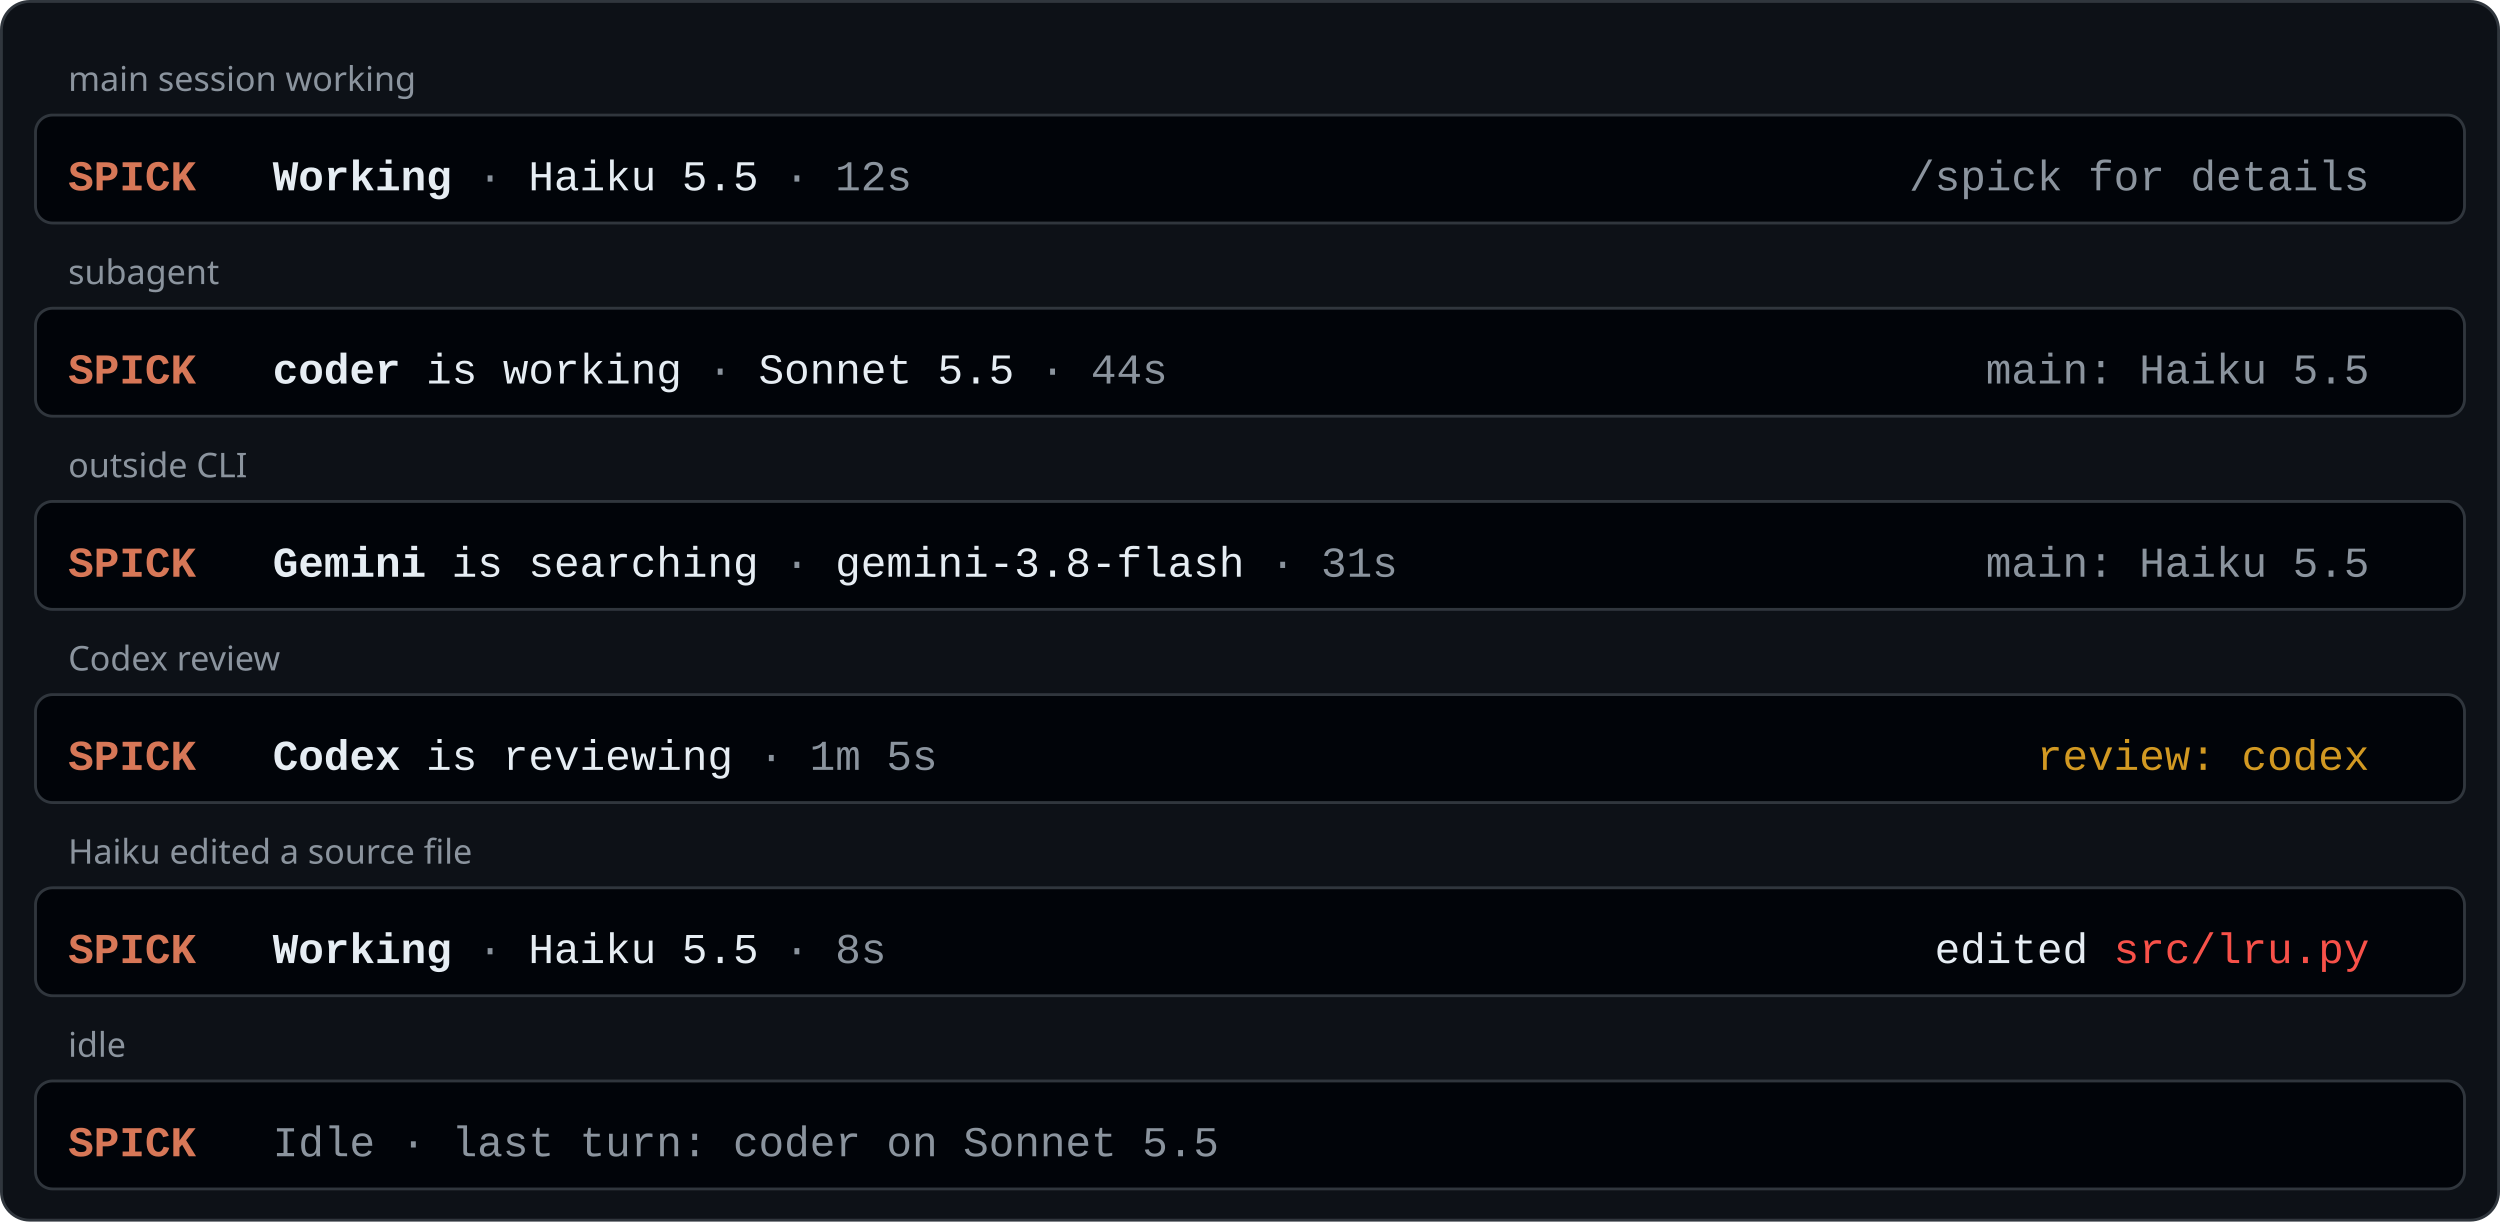
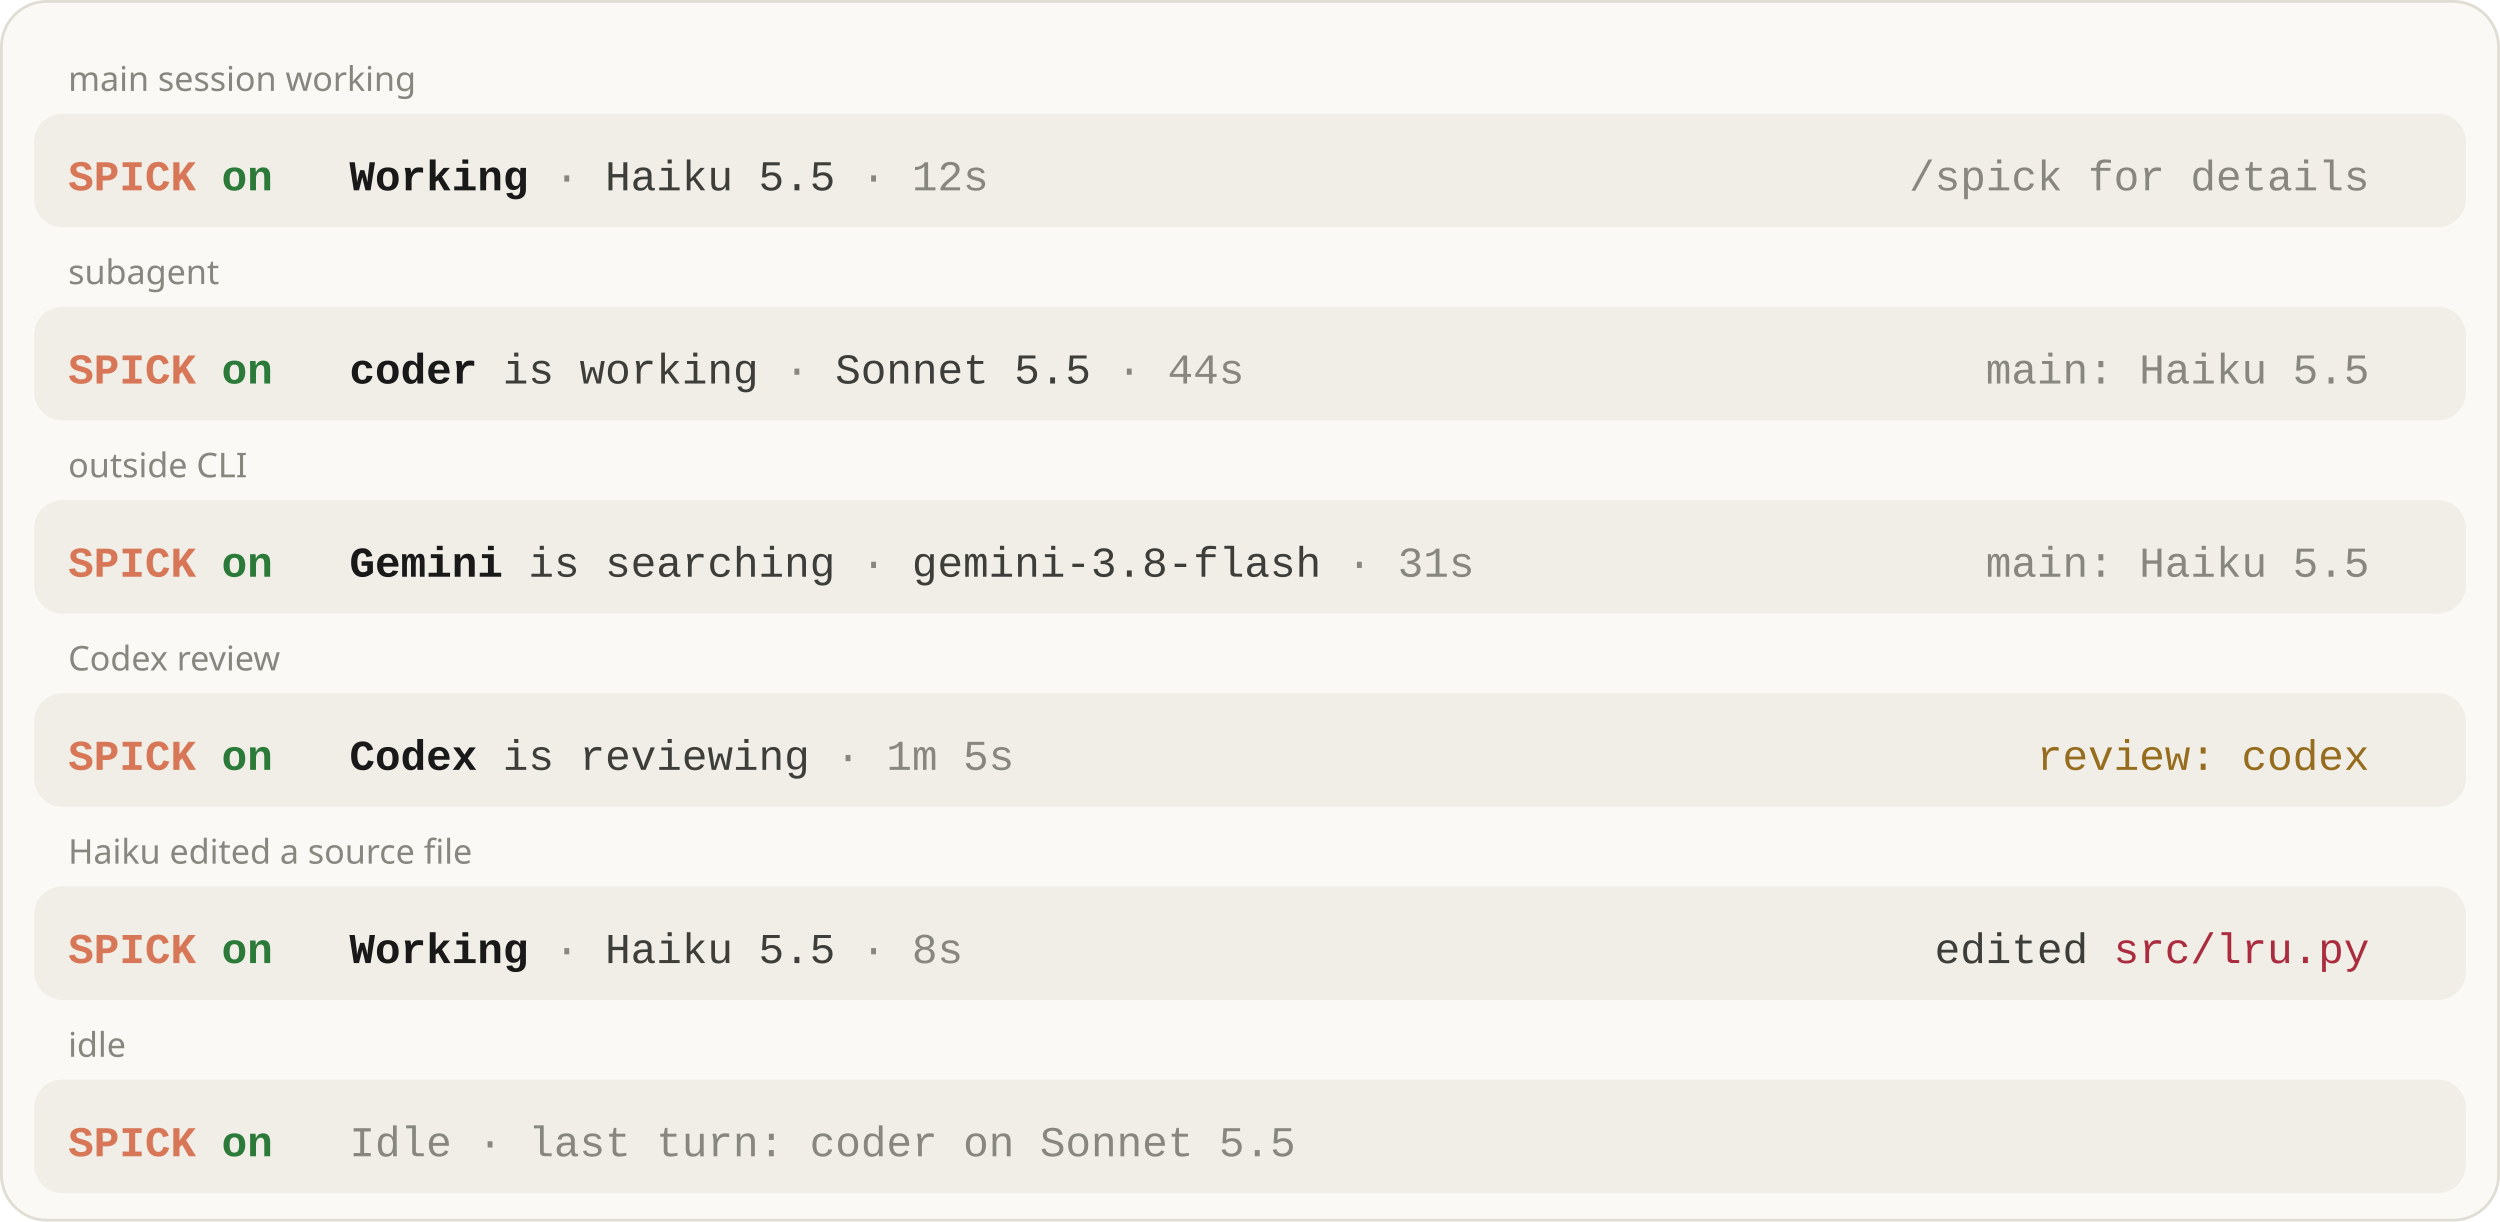
<svg xmlns="http://www.w3.org/2000/svg" width="880" height="430" viewBox="0 0 880 430" role="img" aria-label="Spick dashboard band in six states">
-   <rect x="0.5" y="0.5" width="879" height="429" rx="10" fill="#0d1117" stroke="#30363d" />
-   <text x="24" y="32" font-family="-apple-system, BlinkMacSystemFont, &quot;Segoe UI&quot;, &quot;Noto Sans&quot;, Helvetica, Arial, sans-serif" font-size="12" fill="#8b949e">main session working</text>
-   <rect x="12.5" y="40.5" width="855" height="38" rx="6" fill="#010409" stroke="#30363d" />
-   <text x="24" y="67" font-family="ui-monospace, SFMono-Regular, &quot;SF Mono&quot;, Menlo, Consolas, &quot;Liberation Mono&quot;, monospace" font-size="15" fill="#d77757" font-weight="700" xml:space="preserve">SPICK</text>
-   <text x="96" y="67" font-family="ui-monospace, SFMono-Regular, &quot;SF Mono&quot;, Menlo, Consolas, &quot;Liberation Mono&quot;, monospace" font-size="15" fill="#e6edf3" font-weight="700" xml:space="preserve">Working</text>
-   <text x="168" y="67" font-family="ui-monospace, SFMono-Regular, &quot;SF Mono&quot;, Menlo, Consolas, &quot;Liberation Mono&quot;, monospace" font-size="15" fill="#8b949e" xml:space="preserve">·</text>
-   <text x="186" y="67" font-family="ui-monospace, SFMono-Regular, &quot;SF Mono&quot;, Menlo, Consolas, &quot;Liberation Mono&quot;, monospace" font-size="15" fill="#e6edf3" xml:space="preserve">Haiku 5.5</text>
-   <text x="276" y="67" font-family="ui-monospace, SFMono-Regular, &quot;SF Mono&quot;, Menlo, Consolas, &quot;Liberation Mono&quot;, monospace" font-size="15" fill="#8b949e" xml:space="preserve">·</text>
-   <text x="294" y="67" font-family="ui-monospace, SFMono-Regular, &quot;SF Mono&quot;, Menlo, Consolas, &quot;Liberation Mono&quot;, monospace" font-size="15" fill="#8b949e" xml:space="preserve">12s</text>
-   <text x="672" y="67" font-family="ui-monospace, SFMono-Regular, &quot;SF Mono&quot;, Menlo, Consolas, &quot;Liberation Mono&quot;, monospace" font-size="15" fill="#8b949e" xml:space="preserve">/spick for details</text>
-   <text x="24" y="100" font-family="-apple-system, BlinkMacSystemFont, &quot;Segoe UI&quot;, &quot;Noto Sans&quot;, Helvetica, Arial, sans-serif" font-size="12" fill="#8b949e">subagent</text>
-   <rect x="12.5" y="108.5" width="855" height="38" rx="6" fill="#010409" stroke="#30363d" />
-   <text x="24" y="135" font-family="ui-monospace, SFMono-Regular, &quot;SF Mono&quot;, Menlo, Consolas, &quot;Liberation Mono&quot;, monospace" font-size="15" fill="#d77757" font-weight="700" xml:space="preserve">SPICK</text>
-   <text x="96" y="135" font-family="ui-monospace, SFMono-Regular, &quot;SF Mono&quot;, Menlo, Consolas, &quot;Liberation Mono&quot;, monospace" font-size="15" fill="#e6edf3" font-weight="700" xml:space="preserve">coder</text>
-   <text x="150" y="135" font-family="ui-monospace, SFMono-Regular, &quot;SF Mono&quot;, Menlo, Consolas, &quot;Liberation Mono&quot;, monospace" font-size="15" fill="#e6edf3" xml:space="preserve">is working</text>
-   <text x="249" y="135" font-family="ui-monospace, SFMono-Regular, &quot;SF Mono&quot;, Menlo, Consolas, &quot;Liberation Mono&quot;, monospace" font-size="15" fill="#8b949e" xml:space="preserve">·</text>
-   <text x="267" y="135" font-family="ui-monospace, SFMono-Regular, &quot;SF Mono&quot;, Menlo, Consolas, &quot;Liberation Mono&quot;, monospace" font-size="15" fill="#e6edf3" xml:space="preserve">Sonnet 5.5</text>
-   <text x="366" y="135" font-family="ui-monospace, SFMono-Regular, &quot;SF Mono&quot;, Menlo, Consolas, &quot;Liberation Mono&quot;, monospace" font-size="15" fill="#8b949e" xml:space="preserve">·</text>
-   <text x="384" y="135" font-family="ui-monospace, SFMono-Regular, &quot;SF Mono&quot;, Menlo, Consolas, &quot;Liberation Mono&quot;, monospace" font-size="15" fill="#8b949e" xml:space="preserve">44s</text>
-   <text x="699" y="135" font-family="ui-monospace, SFMono-Regular, &quot;SF Mono&quot;, Menlo, Consolas, &quot;Liberation Mono&quot;, monospace" font-size="15" fill="#8b949e" xml:space="preserve">main: Haiku 5.5</text>
-   <text x="24" y="168" font-family="-apple-system, BlinkMacSystemFont, &quot;Segoe UI&quot;, &quot;Noto Sans&quot;, Helvetica, Arial, sans-serif" font-size="12" fill="#8b949e">outside CLI</text>
-   <rect x="12.5" y="176.5" width="855" height="38" rx="6" fill="#010409" stroke="#30363d" />
-   <text x="24" y="203" font-family="ui-monospace, SFMono-Regular, &quot;SF Mono&quot;, Menlo, Consolas, &quot;Liberation Mono&quot;, monospace" font-size="15" fill="#d77757" font-weight="700" xml:space="preserve">SPICK</text>
-   <text x="96" y="203" font-family="ui-monospace, SFMono-Regular, &quot;SF Mono&quot;, Menlo, Consolas, &quot;Liberation Mono&quot;, monospace" font-size="15" fill="#e6edf3" font-weight="700" xml:space="preserve">Gemini</text>
-   <text x="159" y="203" font-family="ui-monospace, SFMono-Regular, &quot;SF Mono&quot;, Menlo, Consolas, &quot;Liberation Mono&quot;, monospace" font-size="15" fill="#e6edf3" xml:space="preserve">is searching</text>
-   <text x="276" y="203" font-family="ui-monospace, SFMono-Regular, &quot;SF Mono&quot;, Menlo, Consolas, &quot;Liberation Mono&quot;, monospace" font-size="15" fill="#8b949e" xml:space="preserve">·</text>
-   <text x="294" y="203" font-family="ui-monospace, SFMono-Regular, &quot;SF Mono&quot;, Menlo, Consolas, &quot;Liberation Mono&quot;, monospace" font-size="15" fill="#e6edf3" xml:space="preserve">gemini-3.8-flash</text>
-   <text x="447" y="203" font-family="ui-monospace, SFMono-Regular, &quot;SF Mono&quot;, Menlo, Consolas, &quot;Liberation Mono&quot;, monospace" font-size="15" fill="#8b949e" xml:space="preserve">·</text>
-   <text x="465" y="203" font-family="ui-monospace, SFMono-Regular, &quot;SF Mono&quot;, Menlo, Consolas, &quot;Liberation Mono&quot;, monospace" font-size="15" fill="#8b949e" xml:space="preserve">31s</text>
-   <text x="699" y="203" font-family="ui-monospace, SFMono-Regular, &quot;SF Mono&quot;, Menlo, Consolas, &quot;Liberation Mono&quot;, monospace" font-size="15" fill="#8b949e" xml:space="preserve">main: Haiku 5.5</text>
-   <text x="24" y="236" font-family="-apple-system, BlinkMacSystemFont, &quot;Segoe UI&quot;, &quot;Noto Sans&quot;, Helvetica, Arial, sans-serif" font-size="12" fill="#8b949e">Codex review</text>
-   <rect x="12.5" y="244.5" width="855" height="38" rx="6" fill="#010409" stroke="#30363d" />
-   <text x="24" y="271" font-family="ui-monospace, SFMono-Regular, &quot;SF Mono&quot;, Menlo, Consolas, &quot;Liberation Mono&quot;, monospace" font-size="15" fill="#d77757" font-weight="700" xml:space="preserve">SPICK</text>
-   <text x="96" y="271" font-family="ui-monospace, SFMono-Regular, &quot;SF Mono&quot;, Menlo, Consolas, &quot;Liberation Mono&quot;, monospace" font-size="15" fill="#e6edf3" font-weight="700" xml:space="preserve">Codex</text>
-   <text x="150" y="271" font-family="ui-monospace, SFMono-Regular, &quot;SF Mono&quot;, Menlo, Consolas, &quot;Liberation Mono&quot;, monospace" font-size="15" fill="#e6edf3" xml:space="preserve">is reviewing</text>
-   <text x="267" y="271" font-family="ui-monospace, SFMono-Regular, &quot;SF Mono&quot;, Menlo, Consolas, &quot;Liberation Mono&quot;, monospace" font-size="15" fill="#8b949e" xml:space="preserve">·</text>
-   <text x="285" y="271" font-family="ui-monospace, SFMono-Regular, &quot;SF Mono&quot;, Menlo, Consolas, &quot;Liberation Mono&quot;, monospace" font-size="15" fill="#8b949e" xml:space="preserve">1m 5s</text>
-   <text x="717" y="271" font-family="ui-monospace, SFMono-Regular, &quot;SF Mono&quot;, Menlo, Consolas, &quot;Liberation Mono&quot;, monospace" font-size="15" fill="#d29922" xml:space="preserve">review: codex</text>
-   <text x="24" y="304" font-family="-apple-system, BlinkMacSystemFont, &quot;Segoe UI&quot;, &quot;Noto Sans&quot;, Helvetica, Arial, sans-serif" font-size="12" fill="#8b949e">Haiku edited a source file</text>
-   <rect x="12.5" y="312.5" width="855" height="38" rx="6" fill="#010409" stroke="#30363d" />
-   <text x="24" y="339" font-family="ui-monospace, SFMono-Regular, &quot;SF Mono&quot;, Menlo, Consolas, &quot;Liberation Mono&quot;, monospace" font-size="15" fill="#d77757" font-weight="700" xml:space="preserve">SPICK</text>
-   <text x="96" y="339" font-family="ui-monospace, SFMono-Regular, &quot;SF Mono&quot;, Menlo, Consolas, &quot;Liberation Mono&quot;, monospace" font-size="15" fill="#e6edf3" font-weight="700" xml:space="preserve">Working</text>
-   <text x="168" y="339" font-family="ui-monospace, SFMono-Regular, &quot;SF Mono&quot;, Menlo, Consolas, &quot;Liberation Mono&quot;, monospace" font-size="15" fill="#8b949e" xml:space="preserve">·</text>
-   <text x="186" y="339" font-family="ui-monospace, SFMono-Regular, &quot;SF Mono&quot;, Menlo, Consolas, &quot;Liberation Mono&quot;, monospace" font-size="15" fill="#e6edf3" xml:space="preserve">Haiku 5.5</text>
-   <text x="276" y="339" font-family="ui-monospace, SFMono-Regular, &quot;SF Mono&quot;, Menlo, Consolas, &quot;Liberation Mono&quot;, monospace" font-size="15" fill="#8b949e" xml:space="preserve">·</text>
-   <text x="294" y="339" font-family="ui-monospace, SFMono-Regular, &quot;SF Mono&quot;, Menlo, Consolas, &quot;Liberation Mono&quot;, monospace" font-size="15" fill="#8b949e" xml:space="preserve">8s</text>
-   <text x="681" y="339" font-family="ui-monospace, SFMono-Regular, &quot;SF Mono&quot;, Menlo, Consolas, &quot;Liberation Mono&quot;, monospace" font-size="15" fill="#e6edf3" xml:space="preserve">edited</text>
-   <text x="744" y="339" font-family="ui-monospace, SFMono-Regular, &quot;SF Mono&quot;, Menlo, Consolas, &quot;Liberation Mono&quot;, monospace" font-size="15" fill="#f85149" xml:space="preserve">src/lru.py</text>
-   <text x="24" y="372" font-family="-apple-system, BlinkMacSystemFont, &quot;Segoe UI&quot;, &quot;Noto Sans&quot;, Helvetica, Arial, sans-serif" font-size="12" fill="#8b949e">idle</text>
-   <rect x="12.5" y="380.5" width="855" height="38" rx="6" fill="#010409" stroke="#30363d" />
-   <text x="24" y="407" font-family="ui-monospace, SFMono-Regular, &quot;SF Mono&quot;, Menlo, Consolas, &quot;Liberation Mono&quot;, monospace" font-size="15" fill="#d77757" font-weight="700" xml:space="preserve">SPICK</text>
-   <text x="96" y="407" font-family="ui-monospace, SFMono-Regular, &quot;SF Mono&quot;, Menlo, Consolas, &quot;Liberation Mono&quot;, monospace" font-size="15" fill="#8b949e" xml:space="preserve">Idle</text>
-   <text x="141" y="407" font-family="ui-monospace, SFMono-Regular, &quot;SF Mono&quot;, Menlo, Consolas, &quot;Liberation Mono&quot;, monospace" font-size="15" fill="#8b949e" xml:space="preserve">·</text>
-   <text x="159" y="407" font-family="ui-monospace, SFMono-Regular, &quot;SF Mono&quot;, Menlo, Consolas, &quot;Liberation Mono&quot;, monospace" font-size="15" fill="#8b949e" xml:space="preserve">last turn: coder on Sonnet 5.5</text>
+   <rect x="0.5" y="0.5" width="879" height="429" rx="16" fill="#FAF9F5" stroke="#E0DDD4" />
+   <text x="24" y="32" font-family="-apple-system, BlinkMacSystemFont, &quot;Segoe UI&quot;, &quot;Noto Sans&quot;, Helvetica, Arial, sans-serif" font-size="12" fill="#87867F">main session working</text>
+   <rect x="12" y="40" width="856" height="40" rx="10" fill="#F0EEE6" />
+   <text x="24" y="67" font-family="ui-monospace, SFMono-Regular, &quot;SF Mono&quot;, Menlo, Consolas, &quot;Liberation Mono&quot;, monospace" font-size="15" fill="#D77757" font-weight="700" xml:space="preserve">SPICK</text>
+   <text x="78" y="67" font-family="ui-monospace, SFMono-Regular, &quot;SF Mono&quot;, Menlo, Consolas, &quot;Liberation Mono&quot;, monospace" font-size="15" fill="#2C7A39" font-weight="700" xml:space="preserve">on</text>
+   <text x="123" y="67" font-family="ui-monospace, SFMono-Regular, &quot;SF Mono&quot;, Menlo, Consolas, &quot;Liberation Mono&quot;, monospace" font-size="15" fill="#191919" font-weight="700" xml:space="preserve">Working</text>
+   <text x="195" y="67" font-family="ui-monospace, SFMono-Regular, &quot;SF Mono&quot;, Menlo, Consolas, &quot;Liberation Mono&quot;, monospace" font-size="15" fill="#87867F" xml:space="preserve">·</text>
+   <text x="213" y="67" font-family="ui-monospace, SFMono-Regular, &quot;SF Mono&quot;, Menlo, Consolas, &quot;Liberation Mono&quot;, monospace" font-size="15" fill="#3D3D3A" xml:space="preserve">Haiku 5.5</text>
+   <text x="303" y="67" font-family="ui-monospace, SFMono-Regular, &quot;SF Mono&quot;, Menlo, Consolas, &quot;Liberation Mono&quot;, monospace" font-size="15" fill="#87867F" xml:space="preserve">·</text>
+   <text x="321" y="67" font-family="ui-monospace, SFMono-Regular, &quot;SF Mono&quot;, Menlo, Consolas, &quot;Liberation Mono&quot;, monospace" font-size="15" fill="#87867F" xml:space="preserve">12s</text>
+   <text x="672" y="67" font-family="ui-monospace, SFMono-Regular, &quot;SF Mono&quot;, Menlo, Consolas, &quot;Liberation Mono&quot;, monospace" font-size="15" fill="#87867F" xml:space="preserve">/spick for details</text>
+   <text x="24" y="100" font-family="-apple-system, BlinkMacSystemFont, &quot;Segoe UI&quot;, &quot;Noto Sans&quot;, Helvetica, Arial, sans-serif" font-size="12" fill="#87867F">subagent</text>
+   <rect x="12" y="108" width="856" height="40" rx="10" fill="#F0EEE6" />
+   <text x="24" y="135" font-family="ui-monospace, SFMono-Regular, &quot;SF Mono&quot;, Menlo, Consolas, &quot;Liberation Mono&quot;, monospace" font-size="15" fill="#D77757" font-weight="700" xml:space="preserve">SPICK</text>
+   <text x="78" y="135" font-family="ui-monospace, SFMono-Regular, &quot;SF Mono&quot;, Menlo, Consolas, &quot;Liberation Mono&quot;, monospace" font-size="15" fill="#2C7A39" font-weight="700" xml:space="preserve">on</text>
+   <text x="123" y="135" font-family="ui-monospace, SFMono-Regular, &quot;SF Mono&quot;, Menlo, Consolas, &quot;Liberation Mono&quot;, monospace" font-size="15" fill="#191919" font-weight="700" xml:space="preserve">coder</text>
+   <text x="177" y="135" font-family="ui-monospace, SFMono-Regular, &quot;SF Mono&quot;, Menlo, Consolas, &quot;Liberation Mono&quot;, monospace" font-size="15" fill="#3D3D3A" xml:space="preserve">is working</text>
+   <text x="276" y="135" font-family="ui-monospace, SFMono-Regular, &quot;SF Mono&quot;, Menlo, Consolas, &quot;Liberation Mono&quot;, monospace" font-size="15" fill="#87867F" xml:space="preserve">·</text>
+   <text x="294" y="135" font-family="ui-monospace, SFMono-Regular, &quot;SF Mono&quot;, Menlo, Consolas, &quot;Liberation Mono&quot;, monospace" font-size="15" fill="#3D3D3A" xml:space="preserve">Sonnet 5.5</text>
+   <text x="393" y="135" font-family="ui-monospace, SFMono-Regular, &quot;SF Mono&quot;, Menlo, Consolas, &quot;Liberation Mono&quot;, monospace" font-size="15" fill="#87867F" xml:space="preserve">·</text>
+   <text x="411" y="135" font-family="ui-monospace, SFMono-Regular, &quot;SF Mono&quot;, Menlo, Consolas, &quot;Liberation Mono&quot;, monospace" font-size="15" fill="#87867F" xml:space="preserve">44s</text>
+   <text x="699" y="135" font-family="ui-monospace, SFMono-Regular, &quot;SF Mono&quot;, Menlo, Consolas, &quot;Liberation Mono&quot;, monospace" font-size="15" fill="#87867F" xml:space="preserve">main: Haiku 5.5</text>
+   <text x="24" y="168" font-family="-apple-system, BlinkMacSystemFont, &quot;Segoe UI&quot;, &quot;Noto Sans&quot;, Helvetica, Arial, sans-serif" font-size="12" fill="#87867F">outside CLI</text>
+   <rect x="12" y="176" width="856" height="40" rx="10" fill="#F0EEE6" />
+   <text x="24" y="203" font-family="ui-monospace, SFMono-Regular, &quot;SF Mono&quot;, Menlo, Consolas, &quot;Liberation Mono&quot;, monospace" font-size="15" fill="#D77757" font-weight="700" xml:space="preserve">SPICK</text>
+   <text x="78" y="203" font-family="ui-monospace, SFMono-Regular, &quot;SF Mono&quot;, Menlo, Consolas, &quot;Liberation Mono&quot;, monospace" font-size="15" fill="#2C7A39" font-weight="700" xml:space="preserve">on</text>
+   <text x="123" y="203" font-family="ui-monospace, SFMono-Regular, &quot;SF Mono&quot;, Menlo, Consolas, &quot;Liberation Mono&quot;, monospace" font-size="15" fill="#191919" font-weight="700" xml:space="preserve">Gemini</text>
+   <text x="186" y="203" font-family="ui-monospace, SFMono-Regular, &quot;SF Mono&quot;, Menlo, Consolas, &quot;Liberation Mono&quot;, monospace" font-size="15" fill="#3D3D3A" xml:space="preserve">is searching</text>
+   <text x="303" y="203" font-family="ui-monospace, SFMono-Regular, &quot;SF Mono&quot;, Menlo, Consolas, &quot;Liberation Mono&quot;, monospace" font-size="15" fill="#87867F" xml:space="preserve">·</text>
+   <text x="321" y="203" font-family="ui-monospace, SFMono-Regular, &quot;SF Mono&quot;, Menlo, Consolas, &quot;Liberation Mono&quot;, monospace" font-size="15" fill="#3D3D3A" xml:space="preserve">gemini-3.8-flash</text>
+   <text x="474" y="203" font-family="ui-monospace, SFMono-Regular, &quot;SF Mono&quot;, Menlo, Consolas, &quot;Liberation Mono&quot;, monospace" font-size="15" fill="#87867F" xml:space="preserve">·</text>
+   <text x="492" y="203" font-family="ui-monospace, SFMono-Regular, &quot;SF Mono&quot;, Menlo, Consolas, &quot;Liberation Mono&quot;, monospace" font-size="15" fill="#87867F" xml:space="preserve">31s</text>
+   <text x="699" y="203" font-family="ui-monospace, SFMono-Regular, &quot;SF Mono&quot;, Menlo, Consolas, &quot;Liberation Mono&quot;, monospace" font-size="15" fill="#87867F" xml:space="preserve">main: Haiku 5.5</text>
+   <text x="24" y="236" font-family="-apple-system, BlinkMacSystemFont, &quot;Segoe UI&quot;, &quot;Noto Sans&quot;, Helvetica, Arial, sans-serif" font-size="12" fill="#87867F">Codex review</text>
+   <rect x="12" y="244" width="856" height="40" rx="10" fill="#F0EEE6" />
+   <text x="24" y="271" font-family="ui-monospace, SFMono-Regular, &quot;SF Mono&quot;, Menlo, Consolas, &quot;Liberation Mono&quot;, monospace" font-size="15" fill="#D77757" font-weight="700" xml:space="preserve">SPICK</text>
+   <text x="78" y="271" font-family="ui-monospace, SFMono-Regular, &quot;SF Mono&quot;, Menlo, Consolas, &quot;Liberation Mono&quot;, monospace" font-size="15" fill="#2C7A39" font-weight="700" xml:space="preserve">on</text>
+   <text x="123" y="271" font-family="ui-monospace, SFMono-Regular, &quot;SF Mono&quot;, Menlo, Consolas, &quot;Liberation Mono&quot;, monospace" font-size="15" fill="#191919" font-weight="700" xml:space="preserve">Codex</text>
+   <text x="177" y="271" font-family="ui-monospace, SFMono-Regular, &quot;SF Mono&quot;, Menlo, Consolas, &quot;Liberation Mono&quot;, monospace" font-size="15" fill="#3D3D3A" xml:space="preserve">is reviewing</text>
+   <text x="294" y="271" font-family="ui-monospace, SFMono-Regular, &quot;SF Mono&quot;, Menlo, Consolas, &quot;Liberation Mono&quot;, monospace" font-size="15" fill="#87867F" xml:space="preserve">·</text>
+   <text x="312" y="271" font-family="ui-monospace, SFMono-Regular, &quot;SF Mono&quot;, Menlo, Consolas, &quot;Liberation Mono&quot;, monospace" font-size="15" fill="#87867F" xml:space="preserve">1m 5s</text>
+   <text x="717" y="271" font-family="ui-monospace, SFMono-Regular, &quot;SF Mono&quot;, Menlo, Consolas, &quot;Liberation Mono&quot;, monospace" font-size="15" fill="#966C1E" xml:space="preserve">review: codex</text>
+   <text x="24" y="304" font-family="-apple-system, BlinkMacSystemFont, &quot;Segoe UI&quot;, &quot;Noto Sans&quot;, Helvetica, Arial, sans-serif" font-size="12" fill="#87867F">Haiku edited a source file</text>
+   <rect x="12" y="312" width="856" height="40" rx="10" fill="#F0EEE6" />
+   <text x="24" y="339" font-family="ui-monospace, SFMono-Regular, &quot;SF Mono&quot;, Menlo, Consolas, &quot;Liberation Mono&quot;, monospace" font-size="15" fill="#D77757" font-weight="700" xml:space="preserve">SPICK</text>
+   <text x="78" y="339" font-family="ui-monospace, SFMono-Regular, &quot;SF Mono&quot;, Menlo, Consolas, &quot;Liberation Mono&quot;, monospace" font-size="15" fill="#2C7A39" font-weight="700" xml:space="preserve">on</text>
+   <text x="123" y="339" font-family="ui-monospace, SFMono-Regular, &quot;SF Mono&quot;, Menlo, Consolas, &quot;Liberation Mono&quot;, monospace" font-size="15" fill="#191919" font-weight="700" xml:space="preserve">Working</text>
+   <text x="195" y="339" font-family="ui-monospace, SFMono-Regular, &quot;SF Mono&quot;, Menlo, Consolas, &quot;Liberation Mono&quot;, monospace" font-size="15" fill="#87867F" xml:space="preserve">·</text>
+   <text x="213" y="339" font-family="ui-monospace, SFMono-Regular, &quot;SF Mono&quot;, Menlo, Consolas, &quot;Liberation Mono&quot;, monospace" font-size="15" fill="#3D3D3A" xml:space="preserve">Haiku 5.5</text>
+   <text x="303" y="339" font-family="ui-monospace, SFMono-Regular, &quot;SF Mono&quot;, Menlo, Consolas, &quot;Liberation Mono&quot;, monospace" font-size="15" fill="#87867F" xml:space="preserve">·</text>
+   <text x="321" y="339" font-family="ui-monospace, SFMono-Regular, &quot;SF Mono&quot;, Menlo, Consolas, &quot;Liberation Mono&quot;, monospace" font-size="15" fill="#87867F" xml:space="preserve">8s</text>
+   <text x="681" y="339" font-family="ui-monospace, SFMono-Regular, &quot;SF Mono&quot;, Menlo, Consolas, &quot;Liberation Mono&quot;, monospace" font-size="15" fill="#3D3D3A" xml:space="preserve">edited</text>
+   <text x="744" y="339" font-family="ui-monospace, SFMono-Regular, &quot;SF Mono&quot;, Menlo, Consolas, &quot;Liberation Mono&quot;, monospace" font-size="15" fill="#AB2B3F" xml:space="preserve">src/lru.py</text>
+   <text x="24" y="372" font-family="-apple-system, BlinkMacSystemFont, &quot;Segoe UI&quot;, &quot;Noto Sans&quot;, Helvetica, Arial, sans-serif" font-size="12" fill="#87867F">idle</text>
+   <rect x="12" y="380" width="856" height="40" rx="10" fill="#F0EEE6" />
+   <text x="24" y="407" font-family="ui-monospace, SFMono-Regular, &quot;SF Mono&quot;, Menlo, Consolas, &quot;Liberation Mono&quot;, monospace" font-size="15" fill="#D77757" font-weight="700" xml:space="preserve">SPICK</text>
+   <text x="78" y="407" font-family="ui-monospace, SFMono-Regular, &quot;SF Mono&quot;, Menlo, Consolas, &quot;Liberation Mono&quot;, monospace" font-size="15" fill="#2C7A39" font-weight="700" xml:space="preserve">on</text>
+   <text x="123" y="407" font-family="ui-monospace, SFMono-Regular, &quot;SF Mono&quot;, Menlo, Consolas, &quot;Liberation Mono&quot;, monospace" font-size="15" fill="#87867F" xml:space="preserve">Idle</text>
+   <text x="168" y="407" font-family="ui-monospace, SFMono-Regular, &quot;SF Mono&quot;, Menlo, Consolas, &quot;Liberation Mono&quot;, monospace" font-size="15" fill="#87867F" xml:space="preserve">·</text>
+   <text x="186" y="407" font-family="ui-monospace, SFMono-Regular, &quot;SF Mono&quot;, Menlo, Consolas, &quot;Liberation Mono&quot;, monospace" font-size="15" fill="#87867F" xml:space="preserve">last turn: coder on Sonnet 5.5</text>
</svg>
